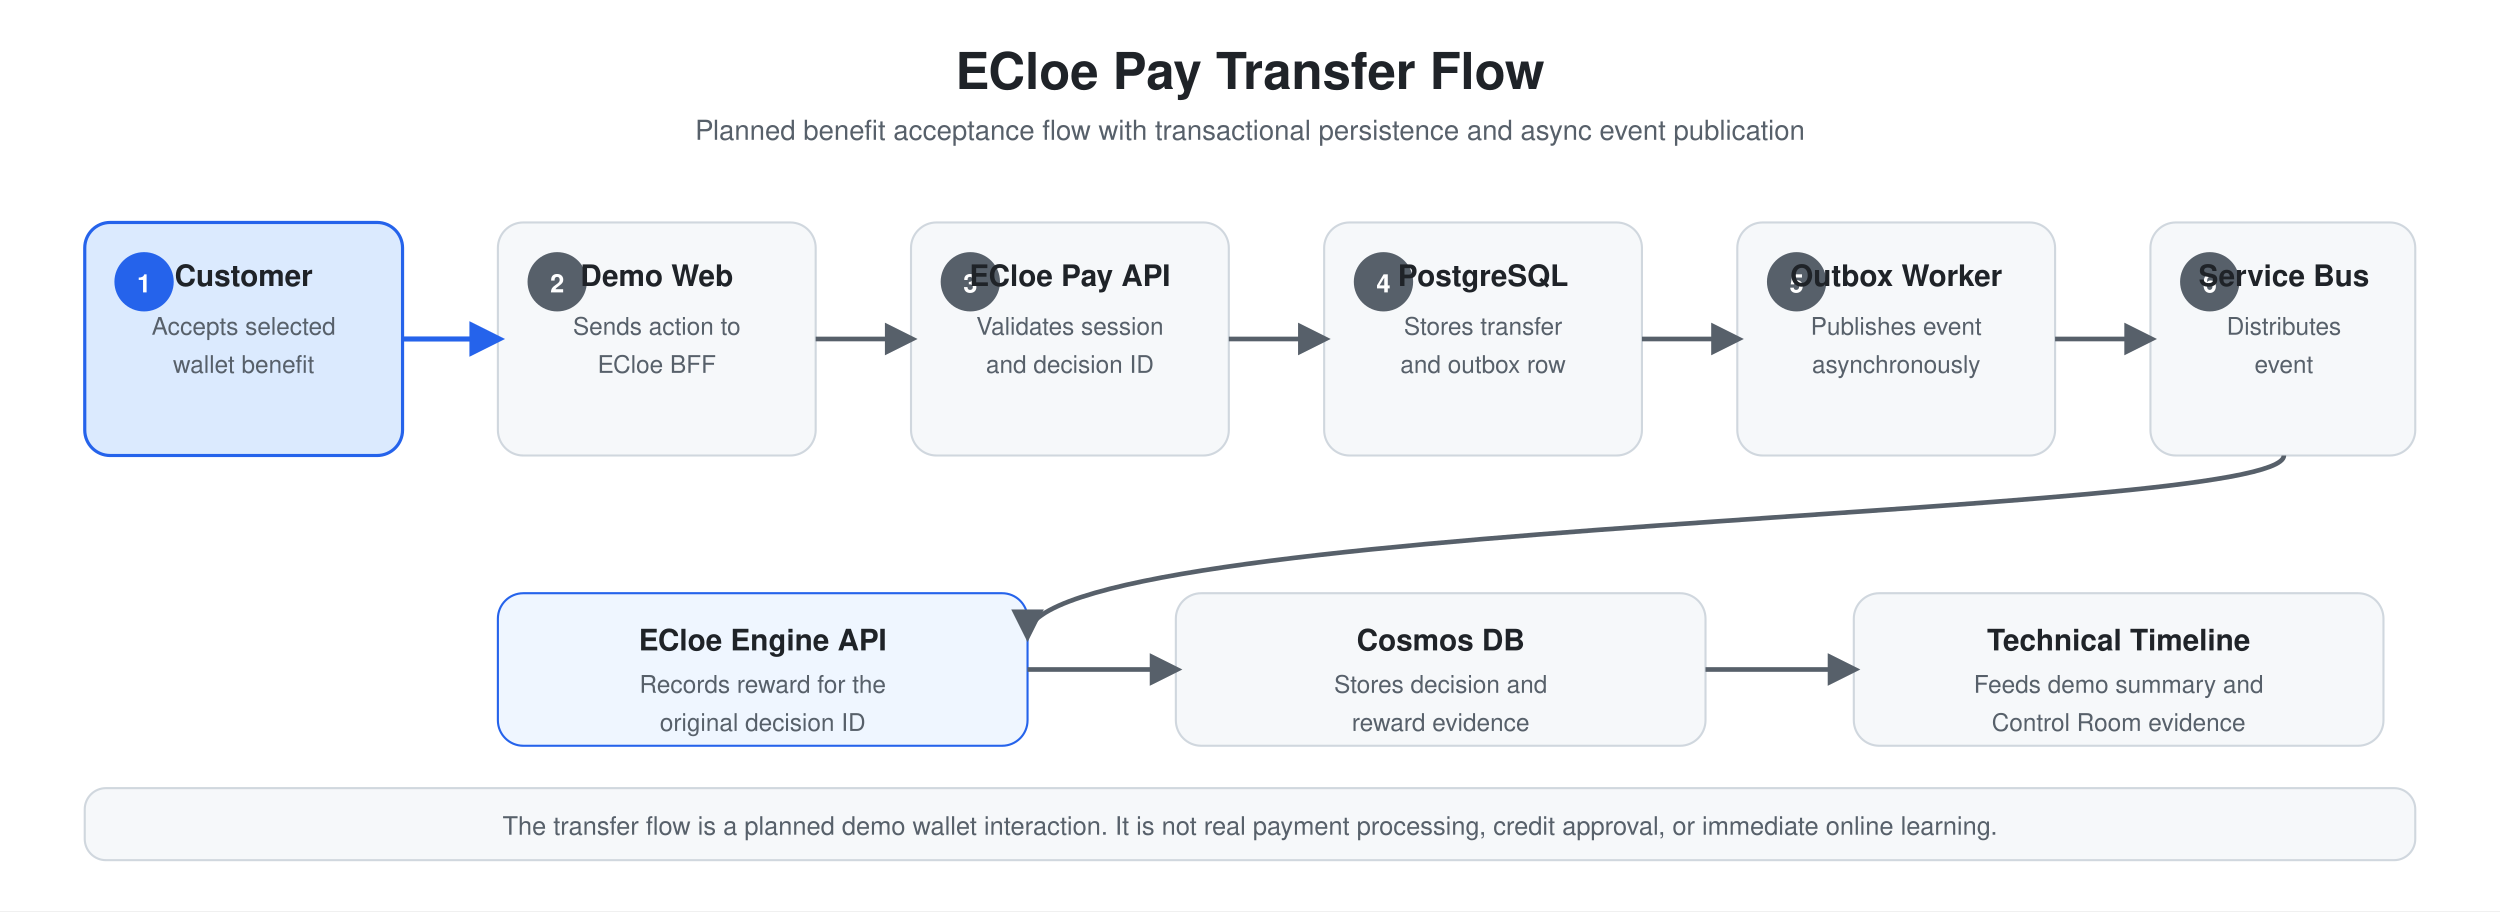
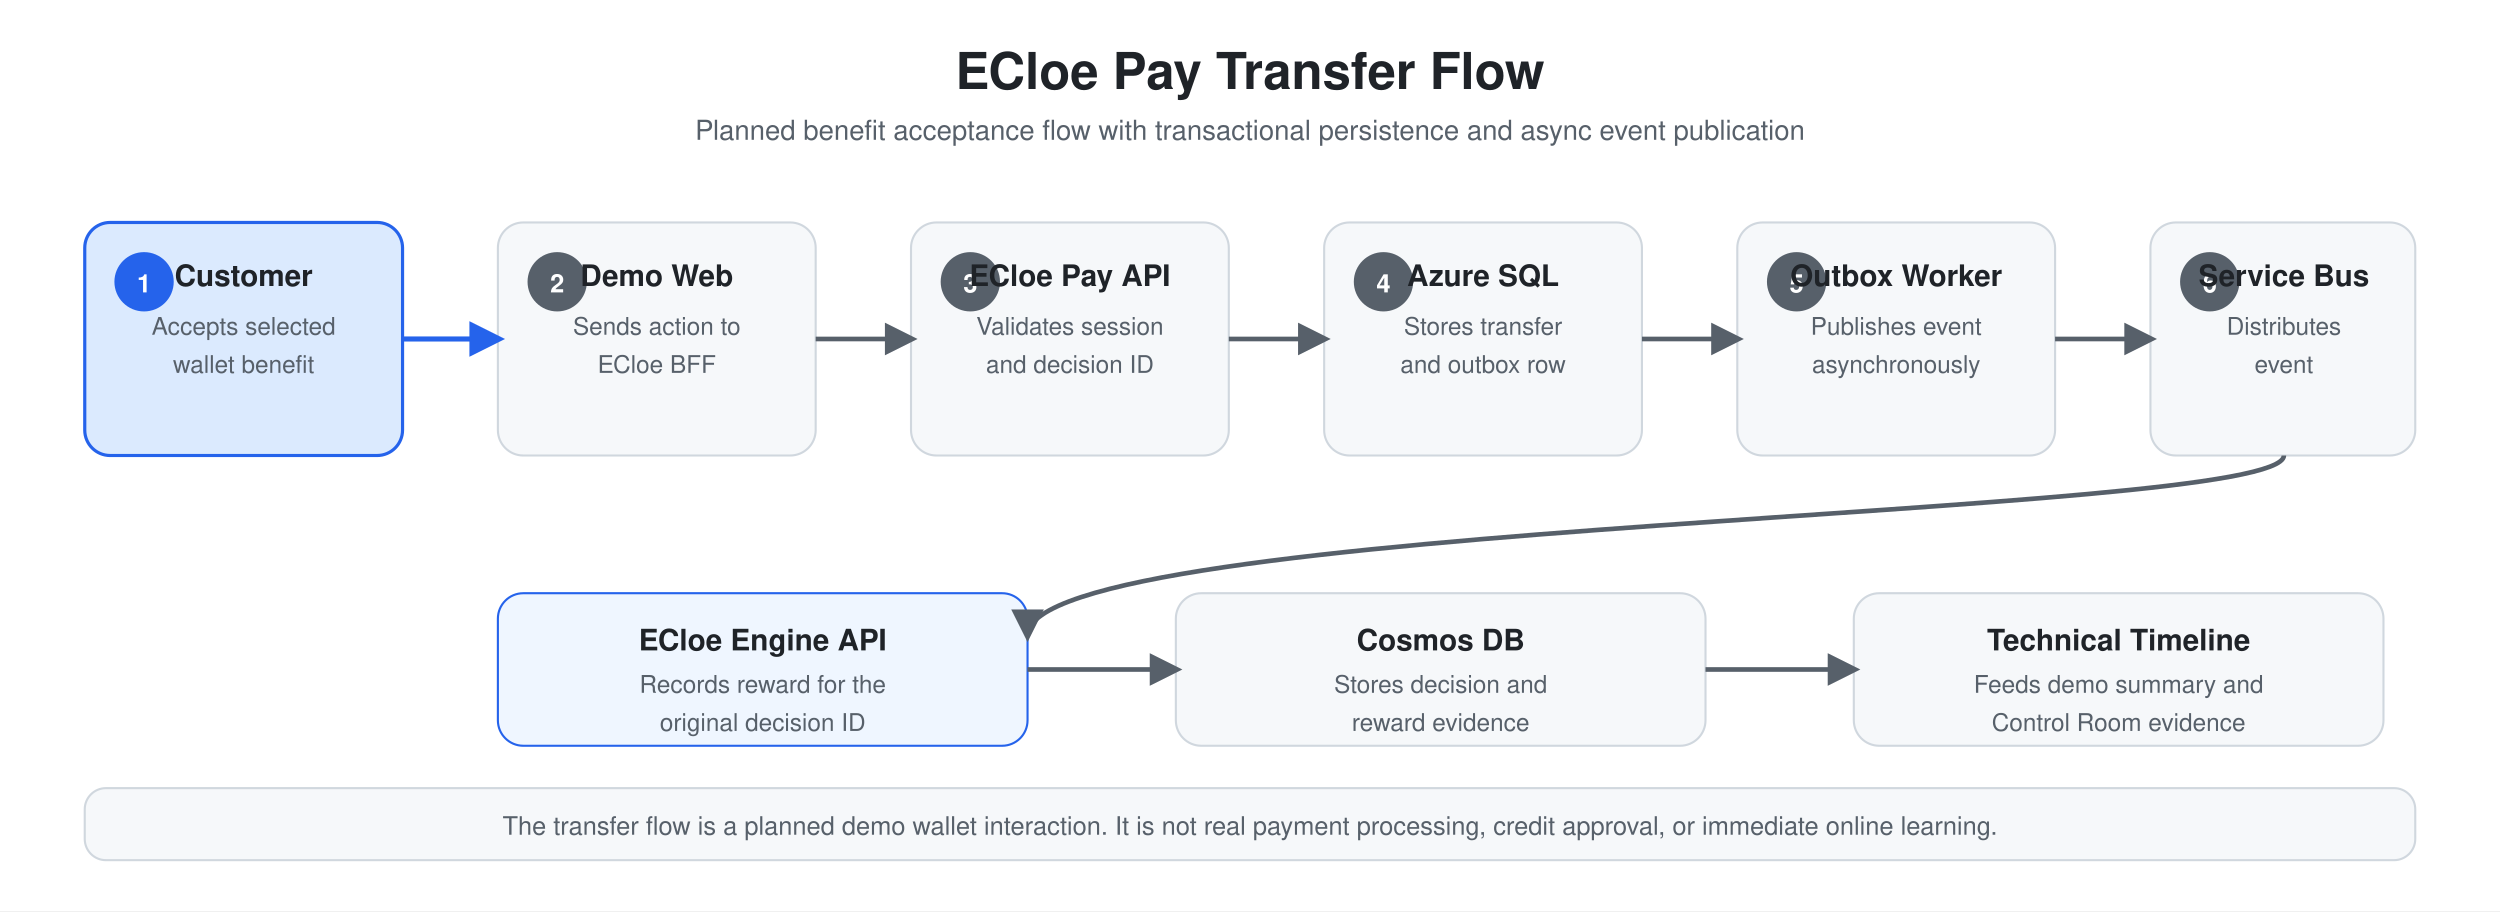
<svg xmlns="http://www.w3.org/2000/svg" viewBox="0 0 1180 430" role="img" aria-labelledby="title desc">
  <defs>
    <marker id="arrow" viewBox="0 0 10 10" refX="8" refY="5" markerWidth="7" markerHeight="7" orient="auto-start-reverse">
      <path d="M 0 0 L 10 5 L 0 10 z" fill="#57606a" />
    </marker>
    <marker id="arrow-blue" viewBox="0 0 10 10" refX="8" refY="5" markerWidth="7" markerHeight="7" orient="auto-start-reverse">
      <path d="M 0 0 L 10 5 L 0 10 z" fill="#2563eb" />
    </marker>
  </defs>
  <rect width="1180" height="430" fill="#ffffff" />
  <text x="590" y="42" text-anchor="middle" font-family="Segoe UI, Helvetica, Arial, sans-serif" font-size="24" font-weight="700" fill="#1f2328">ECloe Pay Transfer Flow</text>
  <text x="590" y="66" text-anchor="middle" font-family="Segoe UI, Helvetica, Arial, sans-serif" font-size="13" fill="#57606a">Planned benefit acceptance flow with transactional persistence and async event publication</text>
  <rect x="40" y="105" width="150" height="110" rx="12" fill="#dbeafe" stroke="#2563eb" stroke-width="1.5" />
  <circle cx="68" cy="133" r="14" fill="#2563eb" />
  <text x="68" y="138" text-anchor="middle" font-family="Segoe UI, Helvetica, Arial, sans-serif" font-size="12" font-weight="700" fill="#ffffff">1</text>
  <text x="115" y="135" text-anchor="middle" font-family="Segoe UI, Helvetica, Arial, sans-serif" font-size="14" font-weight="700" fill="#1f2328">Customer</text>
  <text x="115" y="158" text-anchor="middle" font-family="Segoe UI, Helvetica, Arial, sans-serif" font-size="11.5" fill="#57606a">Accepts selected</text>
  <text x="115" y="176" text-anchor="middle" font-family="Segoe UI, Helvetica, Arial, sans-serif" font-size="11.5" fill="#57606a">wallet benefit</text>
  <rect x="235" y="105" width="150" height="110" rx="12" fill="#f6f8fa" stroke="#d0d7de" />
  <circle cx="263" cy="133" r="14" fill="#57606a" />
  <text x="263" y="138" text-anchor="middle" font-family="Segoe UI, Helvetica, Arial, sans-serif" font-size="12" font-weight="700" fill="#ffffff">2</text>
  <text x="310" y="135" text-anchor="middle" font-family="Segoe UI, Helvetica, Arial, sans-serif" font-size="14" font-weight="700" fill="#1f2328">Demo Web</text>
  <text x="310" y="158" text-anchor="middle" font-family="Segoe UI, Helvetica, Arial, sans-serif" font-size="11.5" fill="#57606a">Sends action to</text>
  <text x="310" y="176" text-anchor="middle" font-family="Segoe UI, Helvetica, Arial, sans-serif" font-size="11.5" fill="#57606a">ECloe BFF</text>
  <rect x="430" y="105" width="150" height="110" rx="12" fill="#f6f8fa" stroke="#d0d7de" />
  <circle cx="458" cy="133" r="14" fill="#57606a" />
  <text x="458" y="138" text-anchor="middle" font-family="Segoe UI, Helvetica, Arial, sans-serif" font-size="12" font-weight="700" fill="#ffffff">3</text>
  <text x="505" y="135" text-anchor="middle" font-family="Segoe UI, Helvetica, Arial, sans-serif" font-size="14" font-weight="700" fill="#1f2328">ECloe Pay API</text>
  <text x="505" y="158" text-anchor="middle" font-family="Segoe UI, Helvetica, Arial, sans-serif" font-size="11.5" fill="#57606a">Validates session</text>
  <text x="505" y="176" text-anchor="middle" font-family="Segoe UI, Helvetica, Arial, sans-serif" font-size="11.5" fill="#57606a">and decision ID</text>
  <rect x="625" y="105" width="150" height="110" rx="12" fill="#f6f8fa" stroke="#d0d7de" />
  <circle cx="653" cy="133" r="14" fill="#57606a" />
  <text x="653" y="138" text-anchor="middle" font-family="Segoe UI, Helvetica, Arial, sans-serif" font-size="12" font-weight="700" fill="#ffffff">4</text>
-   <text x="700" y="135" text-anchor="middle" font-family="Segoe UI, Helvetica, Arial, sans-serif" font-size="14" font-weight="700" fill="#1f2328">PostgreSQL</text>
+   <text x="700" y="135" text-anchor="middle" font-family="Segoe UI, Helvetica, Arial, sans-serif" font-size="14" font-weight="700" fill="#1f2328">Azure SQL</text>
  <text x="700" y="158" text-anchor="middle" font-family="Segoe UI, Helvetica, Arial, sans-serif" font-size="11.5" fill="#57606a">Stores transfer</text>
  <text x="700" y="176" text-anchor="middle" font-family="Segoe UI, Helvetica, Arial, sans-serif" font-size="11.5" fill="#57606a">and outbox row</text>
  <rect x="820" y="105" width="150" height="110" rx="12" fill="#f6f8fa" stroke="#d0d7de" />
  <circle cx="848" cy="133" r="14" fill="#57606a" />
  <text x="848" y="138" text-anchor="middle" font-family="Segoe UI, Helvetica, Arial, sans-serif" font-size="12" font-weight="700" fill="#ffffff">5</text>
  <text x="895" y="135" text-anchor="middle" font-family="Segoe UI, Helvetica, Arial, sans-serif" font-size="14" font-weight="700" fill="#1f2328">Outbox Worker</text>
  <text x="895" y="158" text-anchor="middle" font-family="Segoe UI, Helvetica, Arial, sans-serif" font-size="11.5" fill="#57606a">Publishes event</text>
  <text x="895" y="176" text-anchor="middle" font-family="Segoe UI, Helvetica, Arial, sans-serif" font-size="11.5" fill="#57606a">asynchronously</text>
  <rect x="1015" y="105" width="125" height="110" rx="12" fill="#f6f8fa" stroke="#d0d7de" />
  <circle cx="1043" cy="133" r="14" fill="#57606a" />
  <text x="1043" y="138" text-anchor="middle" font-family="Segoe UI, Helvetica, Arial, sans-serif" font-size="12" font-weight="700" fill="#ffffff">6</text>
  <text x="1078" y="135" text-anchor="middle" font-family="Segoe UI, Helvetica, Arial, sans-serif" font-size="14" font-weight="700" fill="#1f2328">Service Bus</text>
  <text x="1078" y="158" text-anchor="middle" font-family="Segoe UI, Helvetica, Arial, sans-serif" font-size="11.5" fill="#57606a">Distributes</text>
  <text x="1078" y="176" text-anchor="middle" font-family="Segoe UI, Helvetica, Arial, sans-serif" font-size="11.5" fill="#57606a">event</text>
  <line x1="190" y1="160" x2="235" y2="160" stroke="#2563eb" stroke-width="2.4" marker-end="url(#arrow-blue)" />
  <line x1="385" y1="160" x2="430" y2="160" stroke="#57606a" stroke-width="2.2" marker-end="url(#arrow)" />
  <line x1="580" y1="160" x2="625" y2="160" stroke="#57606a" stroke-width="2.2" marker-end="url(#arrow)" />
  <line x1="775" y1="160" x2="820" y2="160" stroke="#57606a" stroke-width="2.2" marker-end="url(#arrow)" />
  <line x1="970" y1="160" x2="1015" y2="160" stroke="#57606a" stroke-width="2.2" marker-end="url(#arrow)" />
  <rect x="235" y="280" width="250" height="72" rx="12" fill="#eff6ff" stroke="#2563eb" />
  <text x="360" y="307" text-anchor="middle" font-family="Segoe UI, Helvetica, Arial, sans-serif" font-size="14" font-weight="700" fill="#1f2328">ECloe Engine API</text>
  <text x="360" y="327" text-anchor="middle" font-family="Segoe UI, Helvetica, Arial, sans-serif" font-size="11.5" fill="#57606a">Records reward for the</text>
  <text x="360" y="345" text-anchor="middle" font-family="Segoe UI, Helvetica, Arial, sans-serif" font-size="11.5" fill="#57606a">original decision ID</text>
  <rect x="555" y="280" width="250" height="72" rx="12" fill="#f6f8fa" stroke="#d0d7de" />
  <text x="680" y="307" text-anchor="middle" font-family="Segoe UI, Helvetica, Arial, sans-serif" font-size="14" font-weight="700" fill="#1f2328">Cosmos DB</text>
  <text x="680" y="327" text-anchor="middle" font-family="Segoe UI, Helvetica, Arial, sans-serif" font-size="11.5" fill="#57606a">Stores decision and</text>
  <text x="680" y="345" text-anchor="middle" font-family="Segoe UI, Helvetica, Arial, sans-serif" font-size="11.5" fill="#57606a">reward evidence</text>
  <rect x="875" y="280" width="250" height="72" rx="12" fill="#f6f8fa" stroke="#d0d7de" />
  <text x="1000" y="307" text-anchor="middle" font-family="Segoe UI, Helvetica, Arial, sans-serif" font-size="14" font-weight="700" fill="#1f2328">Technical Timeline</text>
  <text x="1000" y="327" text-anchor="middle" font-family="Segoe UI, Helvetica, Arial, sans-serif" font-size="11.5" fill="#57606a">Feeds demo summary and</text>
  <text x="1000" y="345" text-anchor="middle" font-family="Segoe UI, Helvetica, Arial, sans-serif" font-size="11.5" fill="#57606a">Control Room evidence</text>
  <path d="M 1078 215 C 1078 245, 485 245, 485 300" fill="none" stroke="#57606a" stroke-width="2.2" marker-end="url(#arrow)" />
  <line x1="485" y1="316" x2="555" y2="316" stroke="#57606a" stroke-width="2.2" marker-end="url(#arrow)" />
  <line x1="805" y1="316" x2="875" y2="316" stroke="#57606a" stroke-width="2.2" marker-end="url(#arrow)" />
  <rect x="40" y="372" width="1100" height="34" rx="10" fill="#f6f8fa" stroke="#d0d7de" />
  <text x="590" y="394" text-anchor="middle" font-family="Segoe UI, Helvetica, Arial, sans-serif" font-size="12" fill="#57606a">The transfer flow is a planned demo wallet interaction. It is not real payment processing, credit approval, or immediate online learning.</text>
</svg>
